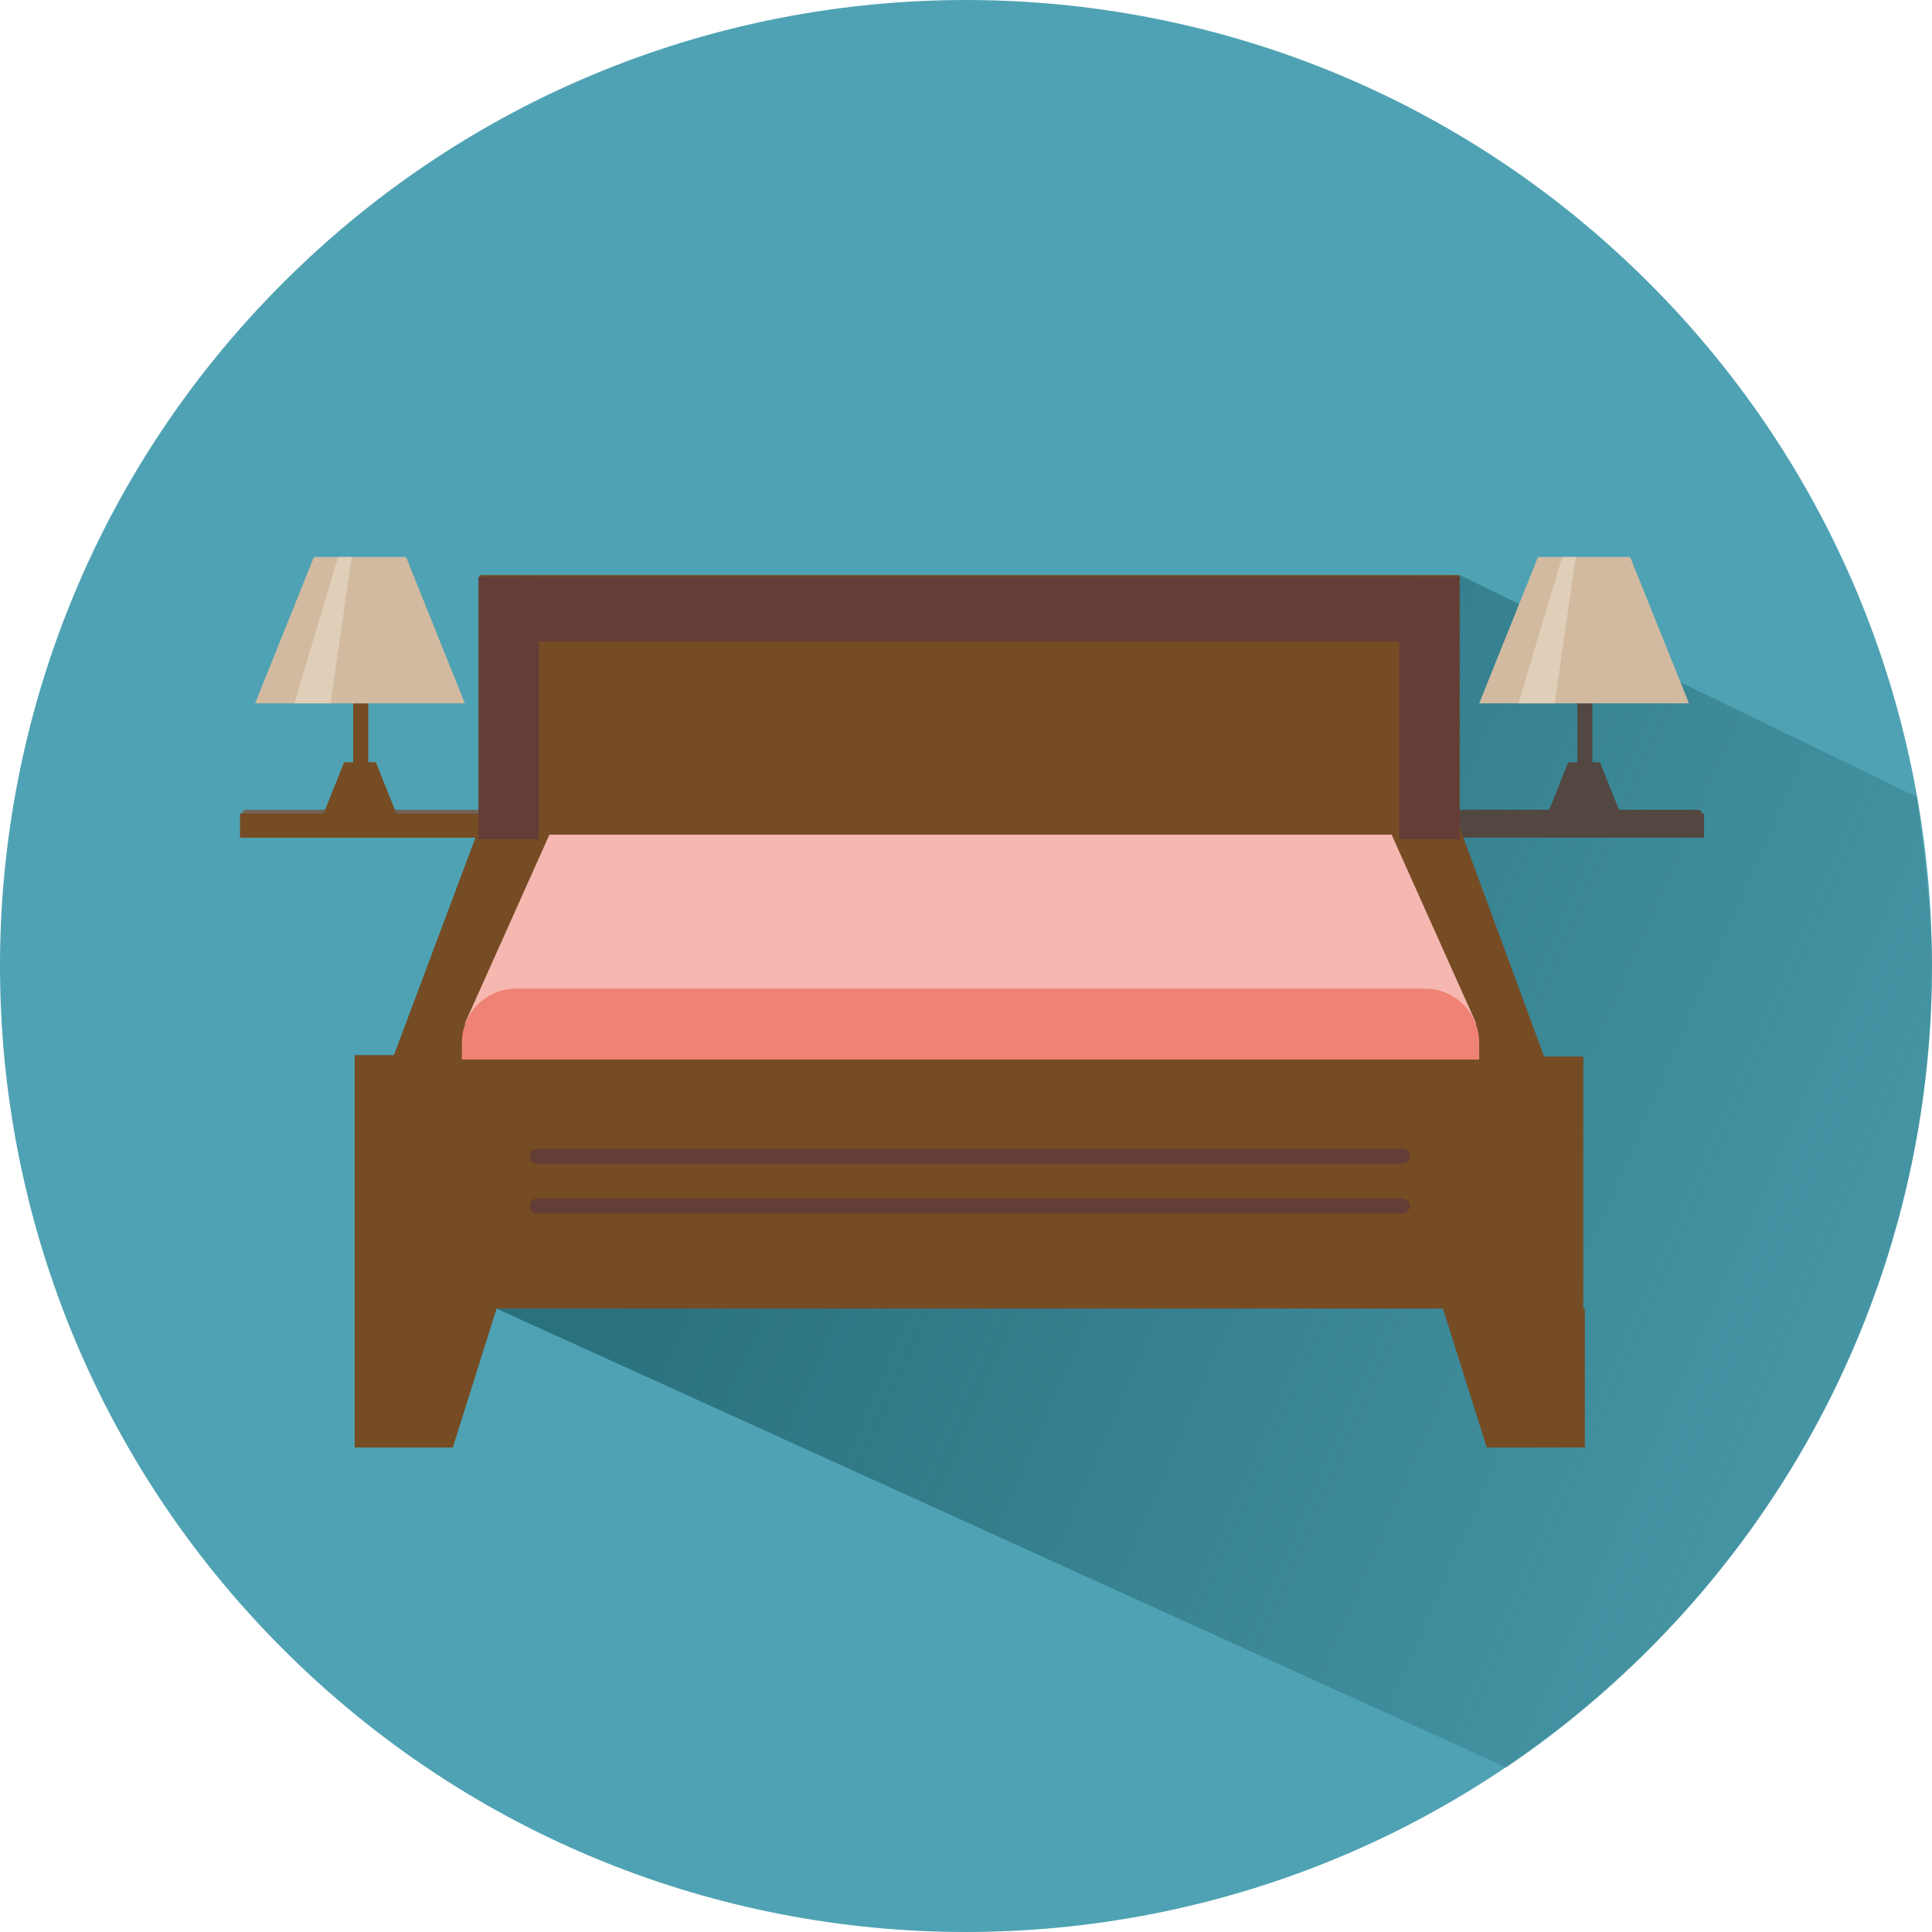
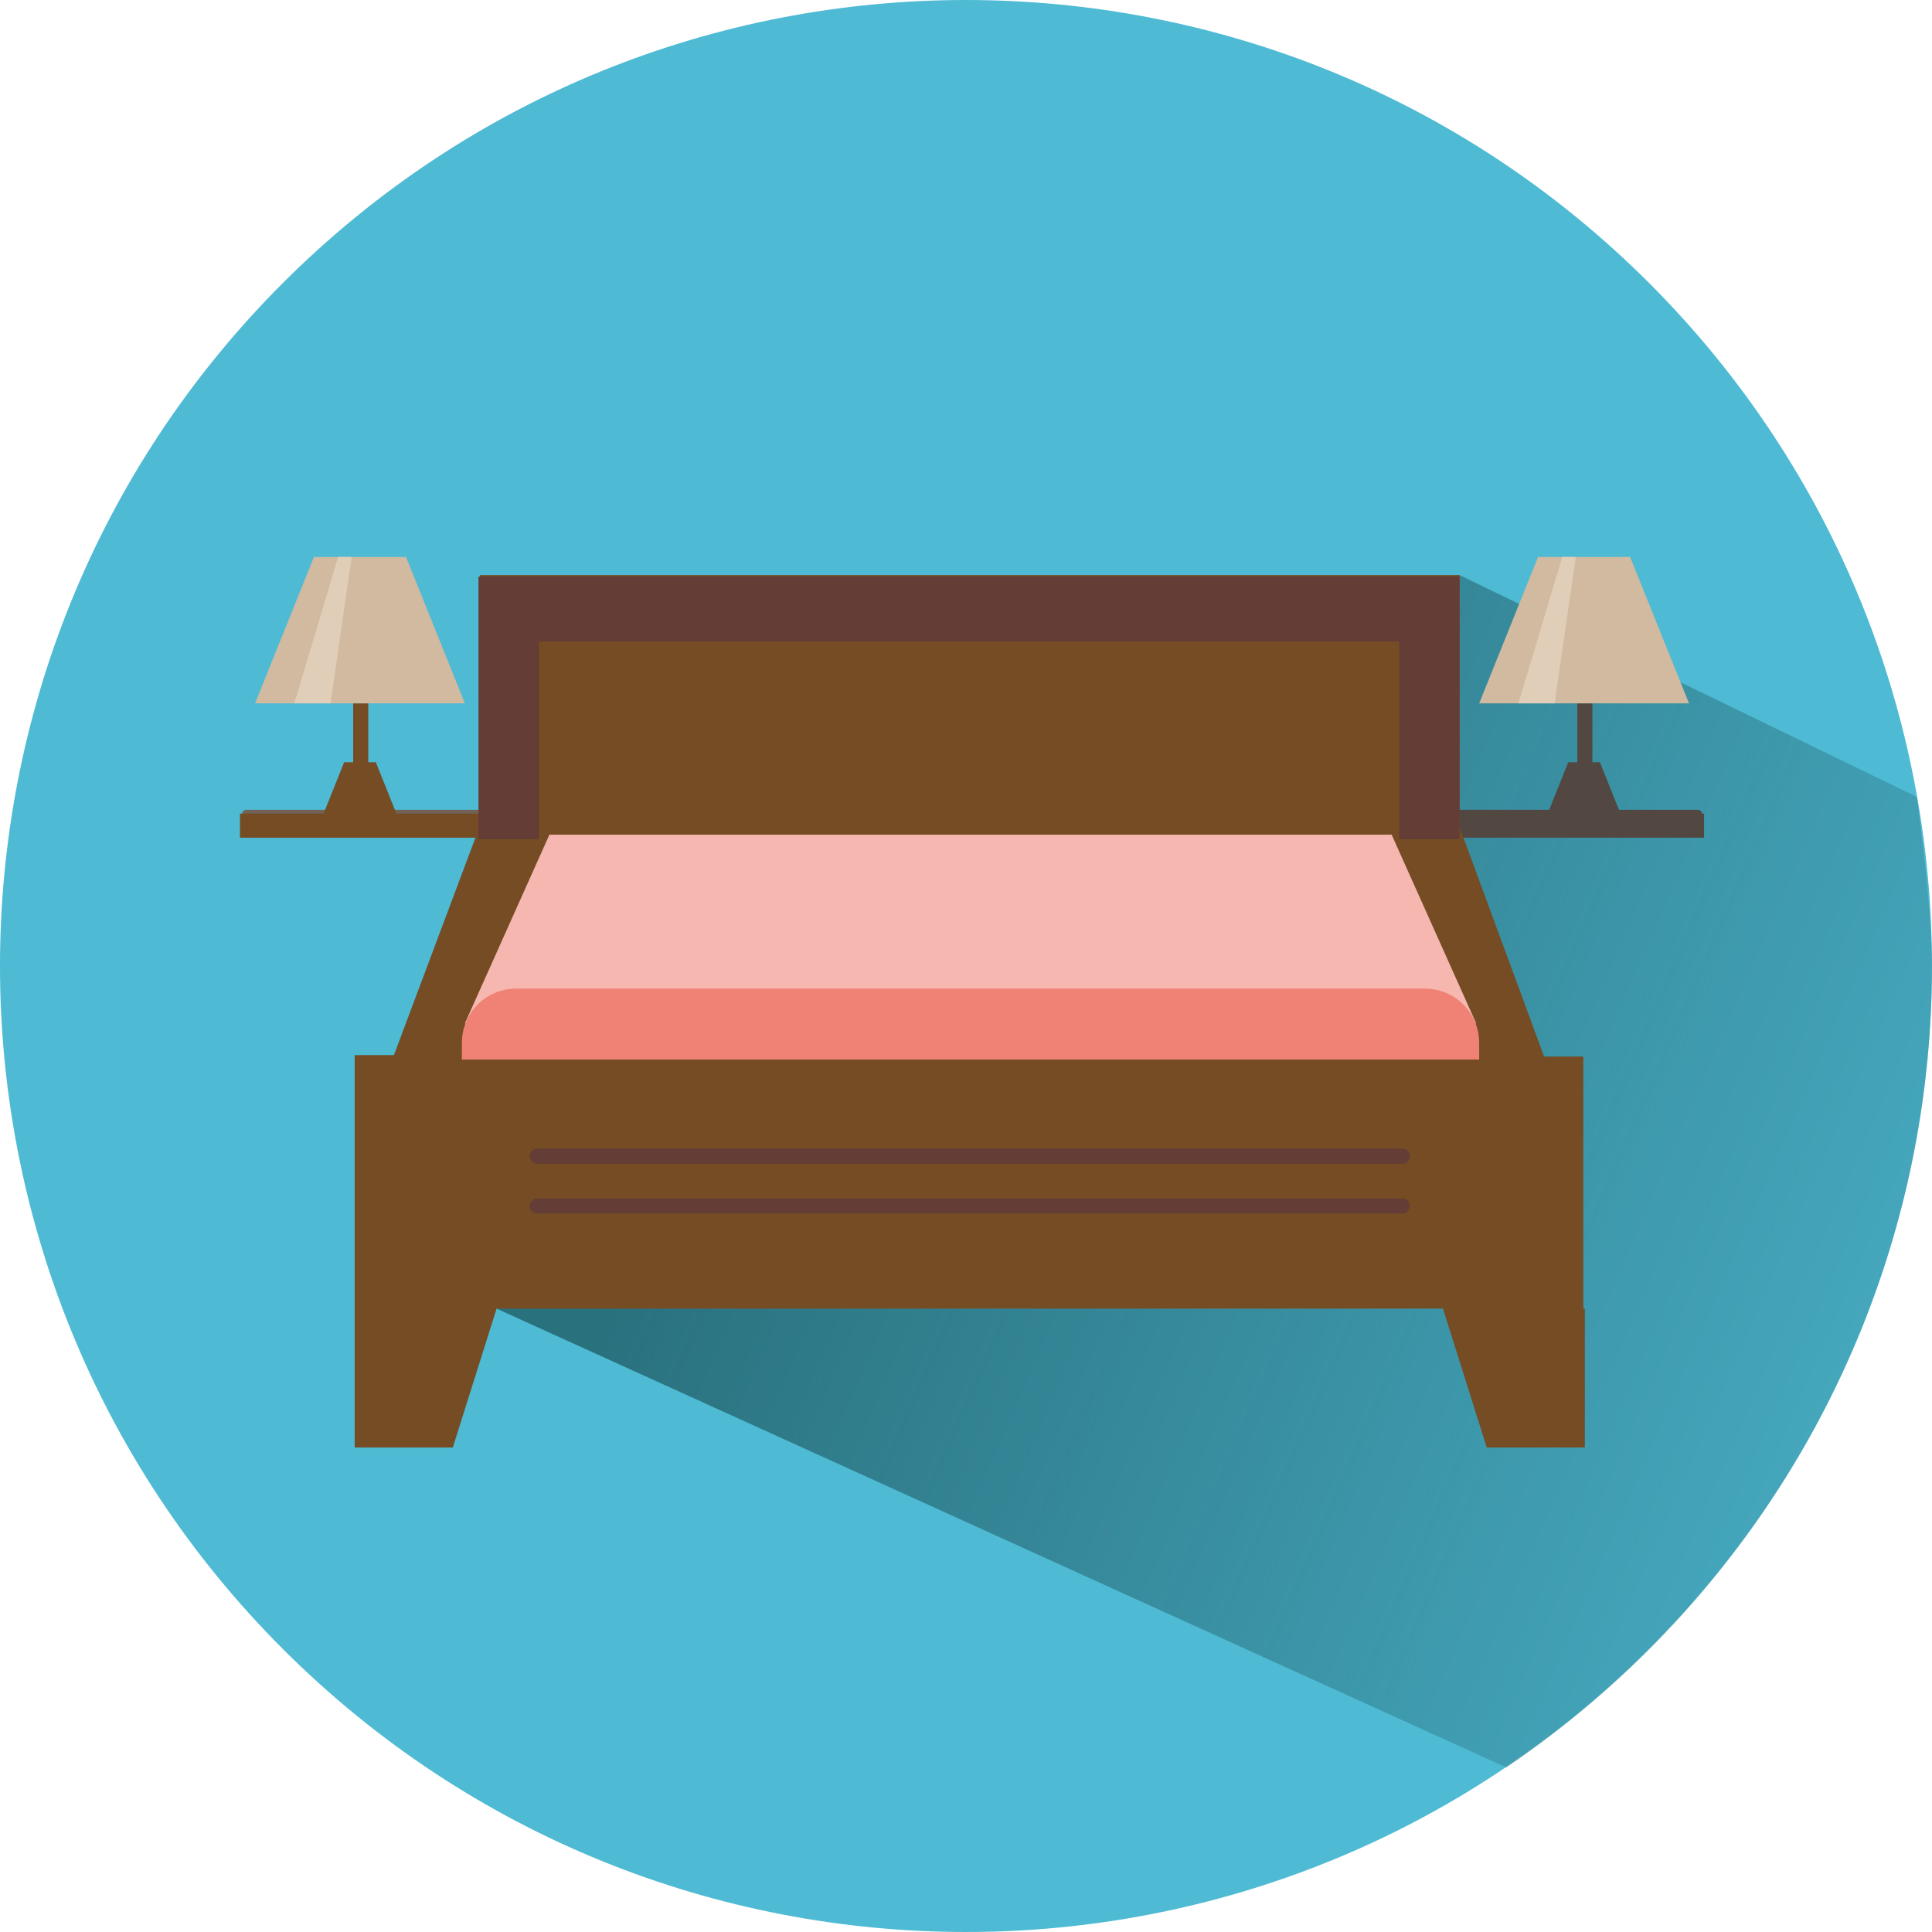
<svg xmlns="http://www.w3.org/2000/svg" xmlns:xlink="http://www.w3.org/1999/xlink" version="1.1" id="Calque_2" x="0px" y="0px" viewBox="0 0 128 128" style="enable-background:new 0 0 128 128;" xml:space="preserve">
-   <style type="text/css">
+   <defs id="defs125" />
+   <style type="text/css" id="style2">
	.st0{fill:none;}
	.st1{fill:#ED746F;}
	.st2{fill:#E15A5E;}
	.st3{fill:#4FA2B3;}
	.st4{fill:url(#SVGID_1_);}
	.st5{fill:#B6FFFF;}
	.st6{fill:none;stroke:#C69C6D;stroke-linecap:round;stroke-linejoin:round;stroke-miterlimit:10;}
	.st7{fill:none;stroke:#534741;stroke-width:0.5;stroke-linecap:round;stroke-linejoin:round;stroke-miterlimit:10;}
	.st8{fill:#534741;}
	.st9{fill:#D1BAA0;}
	.st10{fill:#E0CEB8;}
	.st11{fill:none;stroke:#736357;stroke-width:0.5;stroke-linecap:round;stroke-linejoin:round;stroke-miterlimit:10;}
	.st12{fill:#754C24;}
	.st13{fill:#C7B299;}
	.st14{fill:none;stroke:#633D36;stroke-linecap:round;stroke-linejoin:round;stroke-miterlimit:10;}
	.st15{fill:#633D36;}
	.st16{fill:#F6B7B0;}
	.st17{fill:#EF8275;}
	.st18{fill:url(#SVGID_2_);}
	.st19{opacity:0.6;fill:url(#SVGID_3_);}
	.st20{fill:url(#SVGID_4_);}
	.st21{opacity:0.6;fill:url(#SVGID_5_);}
</style>
  <pattern y="128" width="32.2" height="34.5" patternUnits="userSpaceOnUse" id="Nouvelle_nuance_de_motif_8" viewBox="0 -34.5 32.2 34.5" style="overflow:visible;">
-     <g>
-       <rect y="-34.5" class="st0" width="32.2" height="34.5" />
-       <rect y="-34.5" class="st1" width="32.2" height="34.5" />
+     <g id="g8">
+       <rect y="-34.5" class="st0" width="32.2" height="34.5" id="rect4" />
+       <rect y="-34.5" class="st1" width="32.2" height="34.5" id="rect6" />
    </g>
  </pattern>
  <pattern y="128" width="32.2" height="34.5" patternUnits="userSpaceOnUse" id="Nouvelle_nuance_de_motif_9" viewBox="0 -34.5 32.2 34.5" style="overflow:visible;">
-     <g>
-       <rect y="-34.5" class="st0" width="32.2" height="34.5" />
-       <rect y="-34.5" class="st2" width="32.2" height="34.5" />
+     <g id="g15">
+       <rect y="-34.5" class="st0" width="32.2" height="34.5" id="rect11" />
+       <rect y="-34.5" class="st2" width="32.2" height="34.5" id="rect13" />
    </g>
  </pattern>
-   <g>
-     <g>
-       <ellipse transform="matrix(0.7071 -0.7071 0.7071 0.7071 -26.5097 64)" class="st3" cx="64" cy="64" rx="64" ry="64" />
+   <g id="g120">
+     <g id="g80">
+       <ellipse transform="matrix(0.7071 -0.7071 0.7071 0.7071 -26.5097 64)" class="st3" cx="64" cy="64" rx="64" ry="64" id="ellipse18" style="fill:#4ebad3;fill-opacity:1" />
      <linearGradient id="SVGID_1_" gradientUnits="userSpaceOnUse" x1="148.999" y1="99.656" x2="53.375" y2="58.042">
-         <stop offset="0" style="stop-color:#2A717E;stop-opacity:0" />
-         <stop offset="1" style="stop-color:#2A717E" />
+         <stop offset="0" style="stop-color:#2A717E;stop-opacity:0" id="stop20" />
+         <stop offset="1" style="stop-color:#2A717E" id="stop22" />
      </linearGradient>
-       <path class="st4" d="M99.8,117.1c17-11.5,28.2-31,28.2-53.1c0-3.1-0.6-8.2-1-11.2L96.7,38.1l-55.8,4.7l-8,43.9L99.8,117.1z" />
-       <path class="st5" d="M79.6,71.3C79.6,71.3,79.6,71.3,79.6,71.3" />
-       <line class="st6" x1="33.5" y1="77.9" x2="96.2" y2="77.9" />
-       <line class="st7" x1="95.2" y1="53.9" x2="112.5" y2="53.9" />
-       <g>
-         <path class="st8" d="M104.5,46.6v4.7c0,0.1,0.2,0.2,0.5,0.2c0.3,0,0.5-0.1,0.5-0.2v-4.7H104.5z" />
-         <g>
-           <polygon class="st9" points="101.9,36.9 98,46.6 111.9,46.6 108,36.9     " />
+       <path class="st4" d="M99.8,117.1c17-11.5,28.2-31,28.2-53.1c0-3.1-0.6-8.2-1-11.2L96.7,38.1l-55.8,4.7l-8,43.9L99.8,117.1z" id="path25" />
+       <path class="st5" d="M79.6,71.3C79.6,71.3,79.6,71.3,79.6,71.3" id="path27" />
+       <line class="st6" x1="33.5" y1="77.9" x2="96.2" y2="77.9" id="line29" />
+       <line class="st7" x1="95.2" y1="53.9" x2="112.5" y2="53.9" id="line31" />
+       <g id="g45">
+         <path class="st8" d="M104.5,46.6v4.7c0,0.1,0.2,0.2,0.5,0.2c0.3,0,0.5-0.1,0.5-0.2v-4.7H104.5z" id="path33" />
+         <g id="g37">
+           <polygon class="st9" points="101.9,36.9 98,46.6 111.9,46.6 108,36.9     " id="polygon35" />
        </g>
-         <g>
-           <polygon class="st8" points="103.9,50.5 102.5,54 107.4,54 106,50.5     " />
+         <g id="g41">
+           <polygon class="st8" points="103.9,50.5 102.5,54 107.4,54 106,50.5     " id="polygon39" />
        </g>
-         <polygon class="st10" points="100.6,46.6 103,46.6 104.4,36.9 103.5,36.9    " />
+         <polygon class="st10" points="100.6,46.6 103,46.6 104.4,36.9 103.5,36.9    " id="polygon43" />
      </g>
-       <line class="st11" x1="33.6" y1="53.9" x2="16.3" y2="53.9" />
-       <g>
-         <path class="st12" d="M23.4,46.6v4.7c0,0.1,0.2,0.2,0.5,0.2c0.3,0,0.5-0.1,0.5-0.2v-4.7H23.4z" />
-         <g>
-           <polygon class="st9" points="20.8,36.9 16.9,46.6 30.8,46.6 26.9,36.9     " />
+       <line class="st11" x1="33.6" y1="53.9" x2="16.3" y2="53.9" id="line47" />
+       <g id="g61">
+         <path class="st12" d="M23.4,46.6v4.7c0,0.1,0.2,0.2,0.5,0.2c0.3,0,0.5-0.1,0.5-0.2v-4.7H23.4z" id="path49" />
+         <g id="g53">
+           <polygon class="st9" points="20.8,36.9 16.9,46.6 30.8,46.6 26.9,36.9     " id="polygon51" />
        </g>
-         <g>
-           <polygon class="st12" points="22.8,50.5 21.4,54 26.3,54 24.9,50.5     " />
+         <g id="g57">
+           <polygon class="st12" points="22.8,50.5 21.4,54 26.3,54 24.9,50.5     " id="polygon55" />
        </g>
-         <polygon class="st10" points="19.5,46.6 21.9,46.6 23.3,36.9 22.4,36.9    " />
+         <polygon class="st10" points="19.5,46.6 21.9,46.6 23.3,36.9 22.4,36.9    " id="polygon59" />
      </g>
-       <rect x="95.3" y="53.9" class="st8" width="17.6" height="1.6" />
-       <rect x="15.9" y="53.9" class="st12" width="17.6" height="1.6" />
-       <g>
+       <rect x="95.3" y="53.9" class="st8" width="17.6" height="1.6" id="rect63" />
+       <rect x="15.9" y="53.9" class="st12" width="17.6" height="1.6" id="rect65" />
+       <g id="g74">
        <g id="XMLID_1_">
-           <g>
-             <path class="st12" d="M105,86.7v9.2h-6.5l-2.9-9.2H32.9l-2.9,9.2h-6.5v-9.2v-2.8V69.9h2.6l5.7-15.2V38.1h64.9v16.7l5.6,15.2       h2.6v13.9V86.7z" />
-             <path class="st13" d="M95.6,68.6l0.3,1.4H32.6l0.4-1.4l2.7-7.3c0.5-2.8,2.7-5.3,5.9-5.3H87c3.3,0,5.1,2.1,5.9,5.3L95.6,68.6z" />
+           <g id="g71">
+             <path class="st12" d="M105,86.7v9.2h-6.5l-2.9-9.2H32.9l-2.9,9.2h-6.5v-9.2v-2.8V69.9h2.6l5.7-15.2V38.1h64.9v16.7l5.6,15.2       h2.6v13.9V86.7z" id="path67" />
+             <path class="st13" d="M95.6,68.6l0.3,1.4H32.6l0.4-1.4l2.7-7.3c0.5-2.8,2.7-5.3,5.9-5.3H87c3.3,0,5.1,2.1,5.9,5.3L95.6,68.6z" id="path69" />
          </g>
        </g>
      </g>
-       <line class="st14" x1="35.6" y1="76.6" x2="92.9" y2="76.6" />
-       <line class="st14" x1="35.6" y1="79.9" x2="92.9" y2="79.9" />
+       <line class="st14" x1="35.6" y1="76.6" x2="92.9" y2="76.6" id="line76" />
+       <line class="st14" x1="35.6" y1="79.9" x2="92.9" y2="79.9" id="line78" />
    </g>
-     <g>
-       <g>
-         <rect x="34.4" y="38.2" class="st15" width="59.7" height="4.3" />
+     <g id="g86">
+       <g id="g84">
+         <rect x="34.4" y="38.2" class="st15" width="59.7" height="4.3" id="rect82" />
      </g>
    </g>
-     <g>
-       <g>
-         <rect x="31.7" y="38.2" class="st15" width="4" height="17.4" />
-         <rect x="92.7" y="38.2" class="st15" width="4" height="17.4" />
+     <g id="g94">
+       <g id="g92">
+         <rect x="31.7" y="38.2" class="st15" width="4" height="17.4" id="rect88" />
+         <rect x="92.7" y="38.2" class="st15" width="4" height="17.4" id="rect90" />
      </g>
    </g>
-     <g>
-       <polygon class="st16" points="92.2,55.3 36.4,55.3 30.8,67.8 97.8,67.8   " />
-       <path class="st17" d="M98,70.2v-1.1c0-2-1.6-3.6-3.6-3.6H34.2c-2,0-3.6,1.6-3.6,3.6v1.1H98z" />
-       <g>
-         <g>
+     <g id="g118">
+       <polygon class="st16" points="92.2,55.3 36.4,55.3 30.8,67.8 97.8,67.8   " id="polygon96" />
+       <path class="st17" d="M98,70.2v-1.1c0-2-1.6-3.6-3.6-3.6H34.2c-2,0-3.6,1.6-3.6,3.6v1.1H98z" id="path98" />
+       <g id="g116">
+         <g id="g106">
          <pattern id="SVGID_2_" xlink:href="#Nouvelle_nuance_de_motif_8" patternTransform="matrix(1.3281 0 0 1.3281 2694.79 2694.882)">
				</pattern>
-           <path class="st18" d="M61.9,58c0.2,0.8-0.3,1.4-1.2,1.5c-5.8,0.4-11.7,0.4-17.5,0c-0.8-0.1-1.4-0.7-1.2-1.5c0.5-2.7,0.5-5.3,0-8      c-0.2-0.8,0.4-1.4,1.2-1.5c5.8-0.4,11.7-0.4,17.5,0c0.8,0.1,1.3,0.7,1.2,1.5C61.3,52.7,61.3,55.4,61.9,58z" />
+           <path class="st18" d="M61.9,58c0.2,0.8-0.3,1.4-1.2,1.5c-5.8,0.4-11.7,0.4-17.5,0c-0.8-0.1-1.4-0.7-1.2-1.5c0.5-2.7,0.5-5.3,0-8      c-0.2-0.8,0.4-1.4,1.2-1.5c5.8-0.4,11.7-0.4,17.5,0c0.8,0.1,1.3,0.7,1.2,1.5C61.3,52.7,61.3,55.4,61.9,58z" id="path101" />
          <pattern id="SVGID_3_" xlink:href="#Nouvelle_nuance_de_motif_9" patternTransform="matrix(1.3281 0 0 1.3281 2694.79 2694.882)">
				</pattern>
-           <path class="st19" d="M61.9,50.1c0.2-0.8-0.3-1.4-1.2-1.5c-0.3,0-0.5,0-0.8,0c-0.4,5.2-4.8,9.3-10.1,9.3c-2.9,0-5.6-1.3-7.5-3.4      c0,1.2-0.1,2.4-0.4,3.5c-0.2,0.8,0.4,1.4,1.2,1.5c5.8,0.4,11.7,0.4,17.5,0c0.8-0.1,1.3-0.7,1.2-1.5      C61.3,55.4,61.3,52.7,61.9,50.1z" />
+           <path class="st19" d="M61.9,50.1c0.2-0.8-0.3-1.4-1.2-1.5c-0.3,0-0.5,0-0.8,0c-0.4,5.2-4.8,9.3-10.1,9.3c-2.9,0-5.6-1.3-7.5-3.4      c0,1.2-0.1,2.4-0.4,3.5c-0.2,0.8,0.4,1.4,1.2,1.5c5.8,0.4,11.7,0.4,17.5,0c0.8-0.1,1.3-0.7,1.2-1.5      C61.3,55.4,61.3,52.7,61.9,50.1z" id="path104" />
        </g>
-         <g>
+         <g id="g114">
          <pattern id="SVGID_4_" xlink:href="#Nouvelle_nuance_de_motif_8" patternTransform="matrix(1.3281 0 0 1.3281 2694.79 2694.882)">
				</pattern>
-           <path class="st20" d="M86.6,58c0.2,0.8-0.4,1.4-1.2,1.5c-5.8,0.4-11.7,0.4-17.5,0c-0.8-0.1-1.4-0.7-1.2-1.5c0.5-2.7,0.5-5.3,0-8      c-0.2-0.8,0.4-1.4,1.2-1.5c5.8-0.4,11.7-0.4,17.5,0c0.8,0.1,1.3,0.7,1.2,1.5C86.1,52.7,86.1,55.4,86.6,58z" />
+           <path class="st20" d="M86.6,58c0.2,0.8-0.4,1.4-1.2,1.5c-5.8,0.4-11.7,0.4-17.5,0c-0.8-0.1-1.4-0.7-1.2-1.5c0.5-2.7,0.5-5.3,0-8      c-0.2-0.8,0.4-1.4,1.2-1.5c5.8-0.4,11.7-0.4,17.5,0c0.8,0.1,1.3,0.7,1.2,1.5C86.1,52.7,86.1,55.4,86.6,58z" id="path109" />
          <pattern id="SVGID_5_" xlink:href="#Nouvelle_nuance_de_motif_9" patternTransform="matrix(1.3281 0 0 1.3281 2694.79 2694.882)">
				</pattern>
-           <path class="st21" d="M86.6,50.1c0.2-0.8-0.4-1.4-1.2-1.5c-0.3,0-0.5,0-0.8,0c-0.4,5.2-4.8,9.3-10.1,9.3c-2.9,0-5.6-1.3-7.5-3.4      c0,1.2-0.2,2.4-0.4,3.5c-0.2,0.8,0.4,1.4,1.2,1.5c5.8,0.4,11.7,0.4,17.5,0c0.8-0.1,1.3-0.7,1.2-1.5      C86.1,55.4,86.1,52.7,86.6,50.1z" />
+           <path class="st21" d="M86.6,50.1c0.2-0.8-0.4-1.4-1.2-1.5c-0.3,0-0.5,0-0.8,0c-0.4,5.2-4.8,9.3-10.1,9.3c-2.9,0-5.6-1.3-7.5-3.4      c0,1.2-0.2,2.4-0.4,3.5c-0.2,0.8,0.4,1.4,1.2,1.5c5.8,0.4,11.7,0.4,17.5,0c0.8-0.1,1.3-0.7,1.2-1.5      C86.1,55.4,86.1,52.7,86.6,50.1z" id="path112" />
        </g>
      </g>
    </g>
  </g>
</svg>
